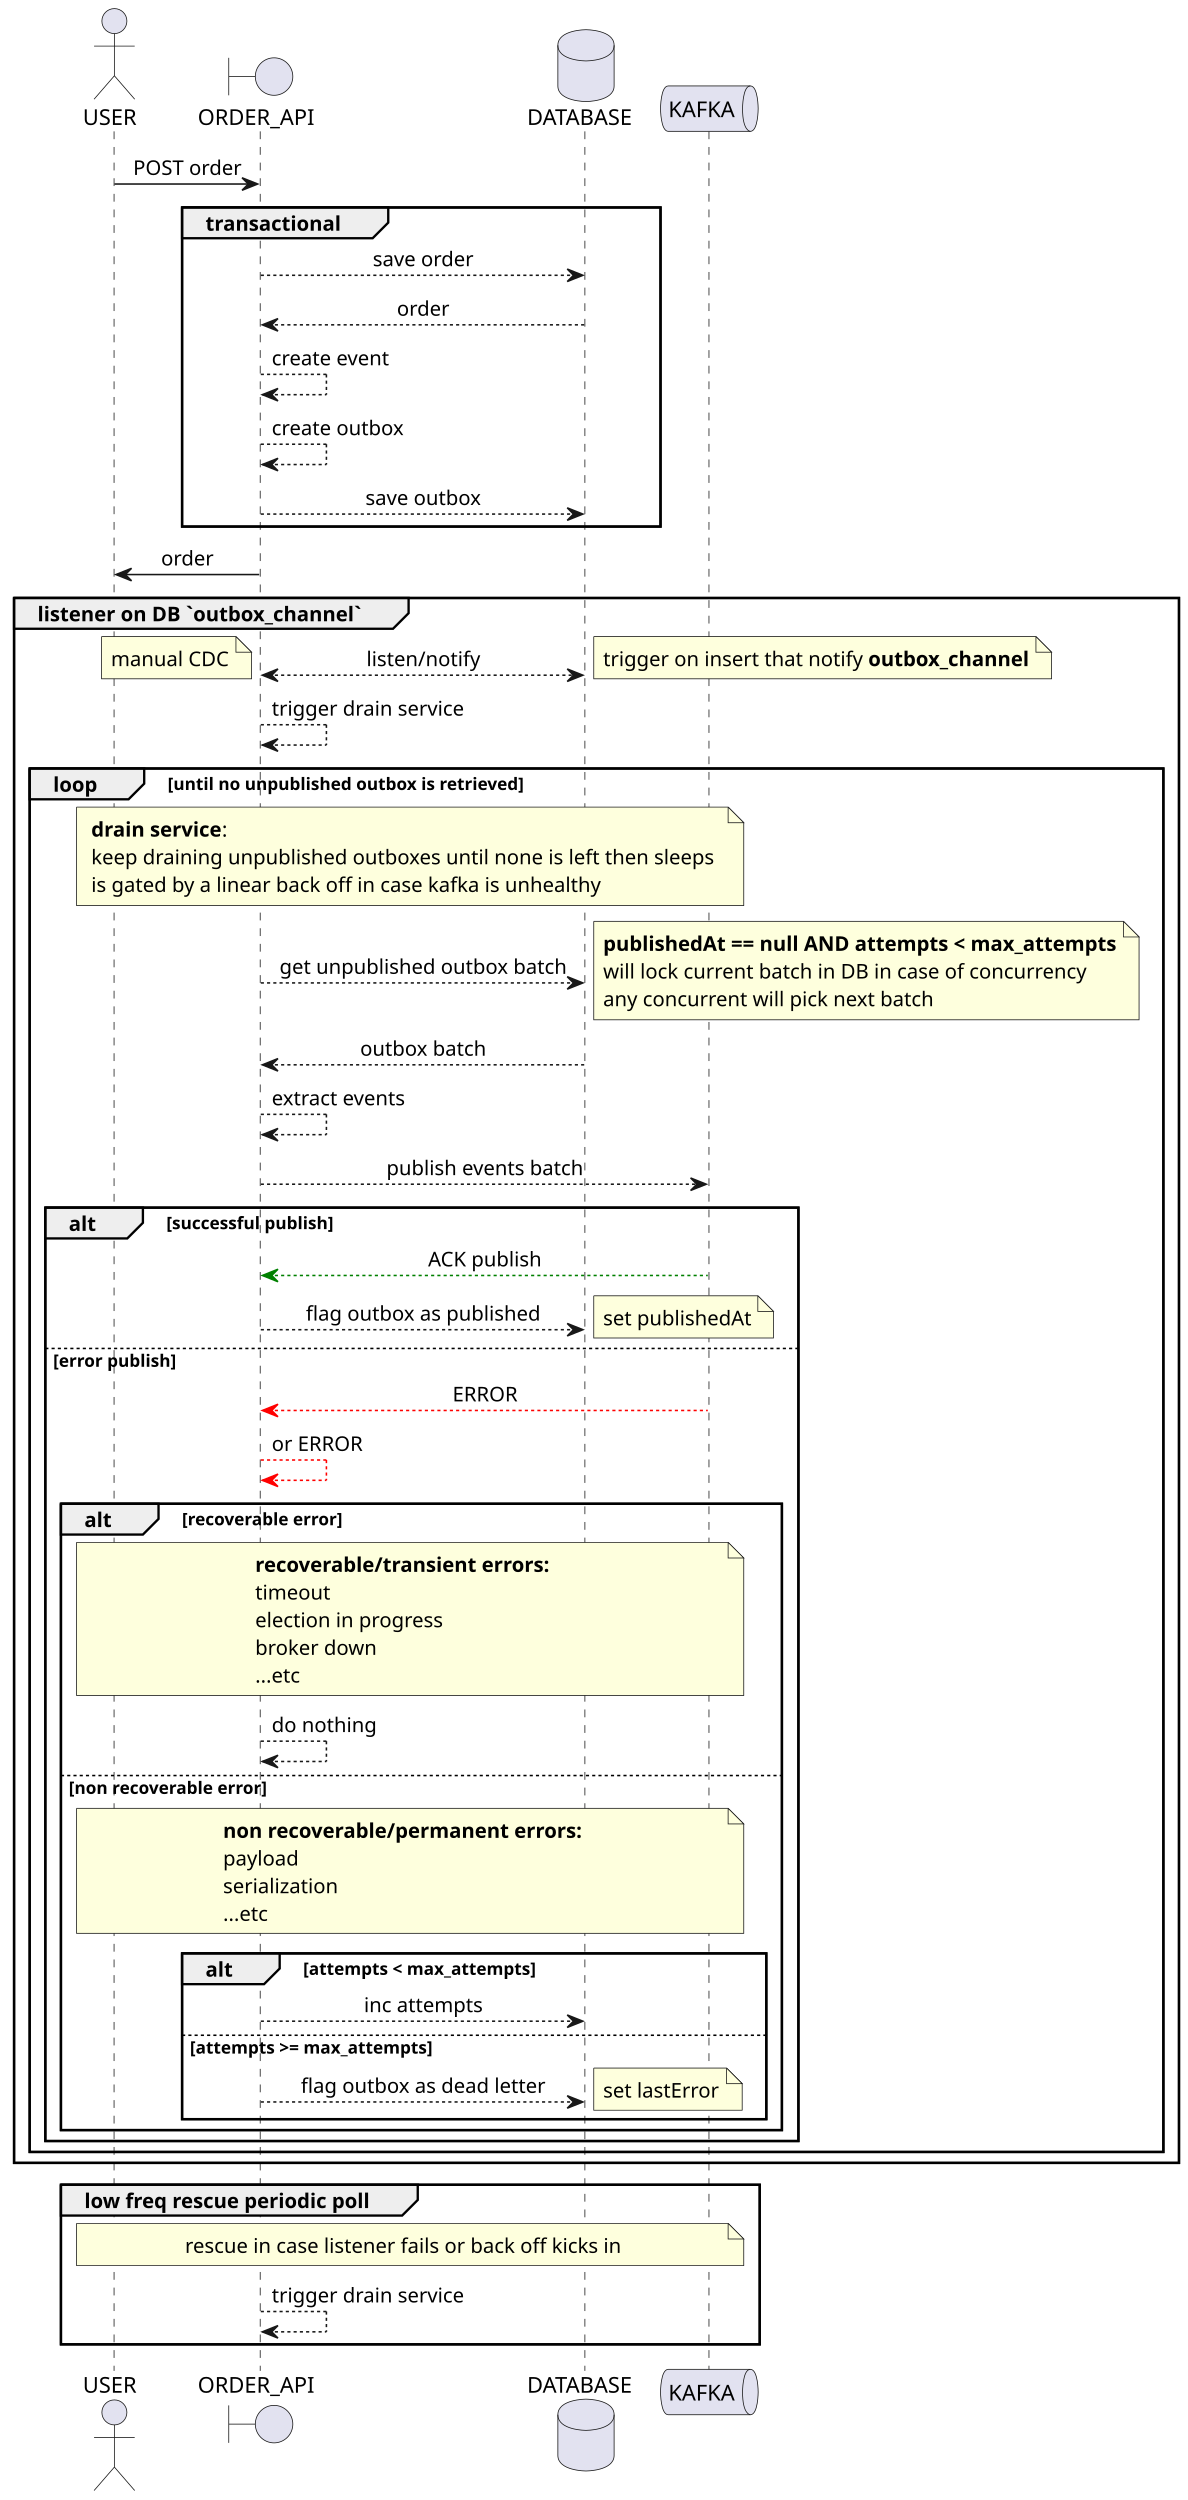
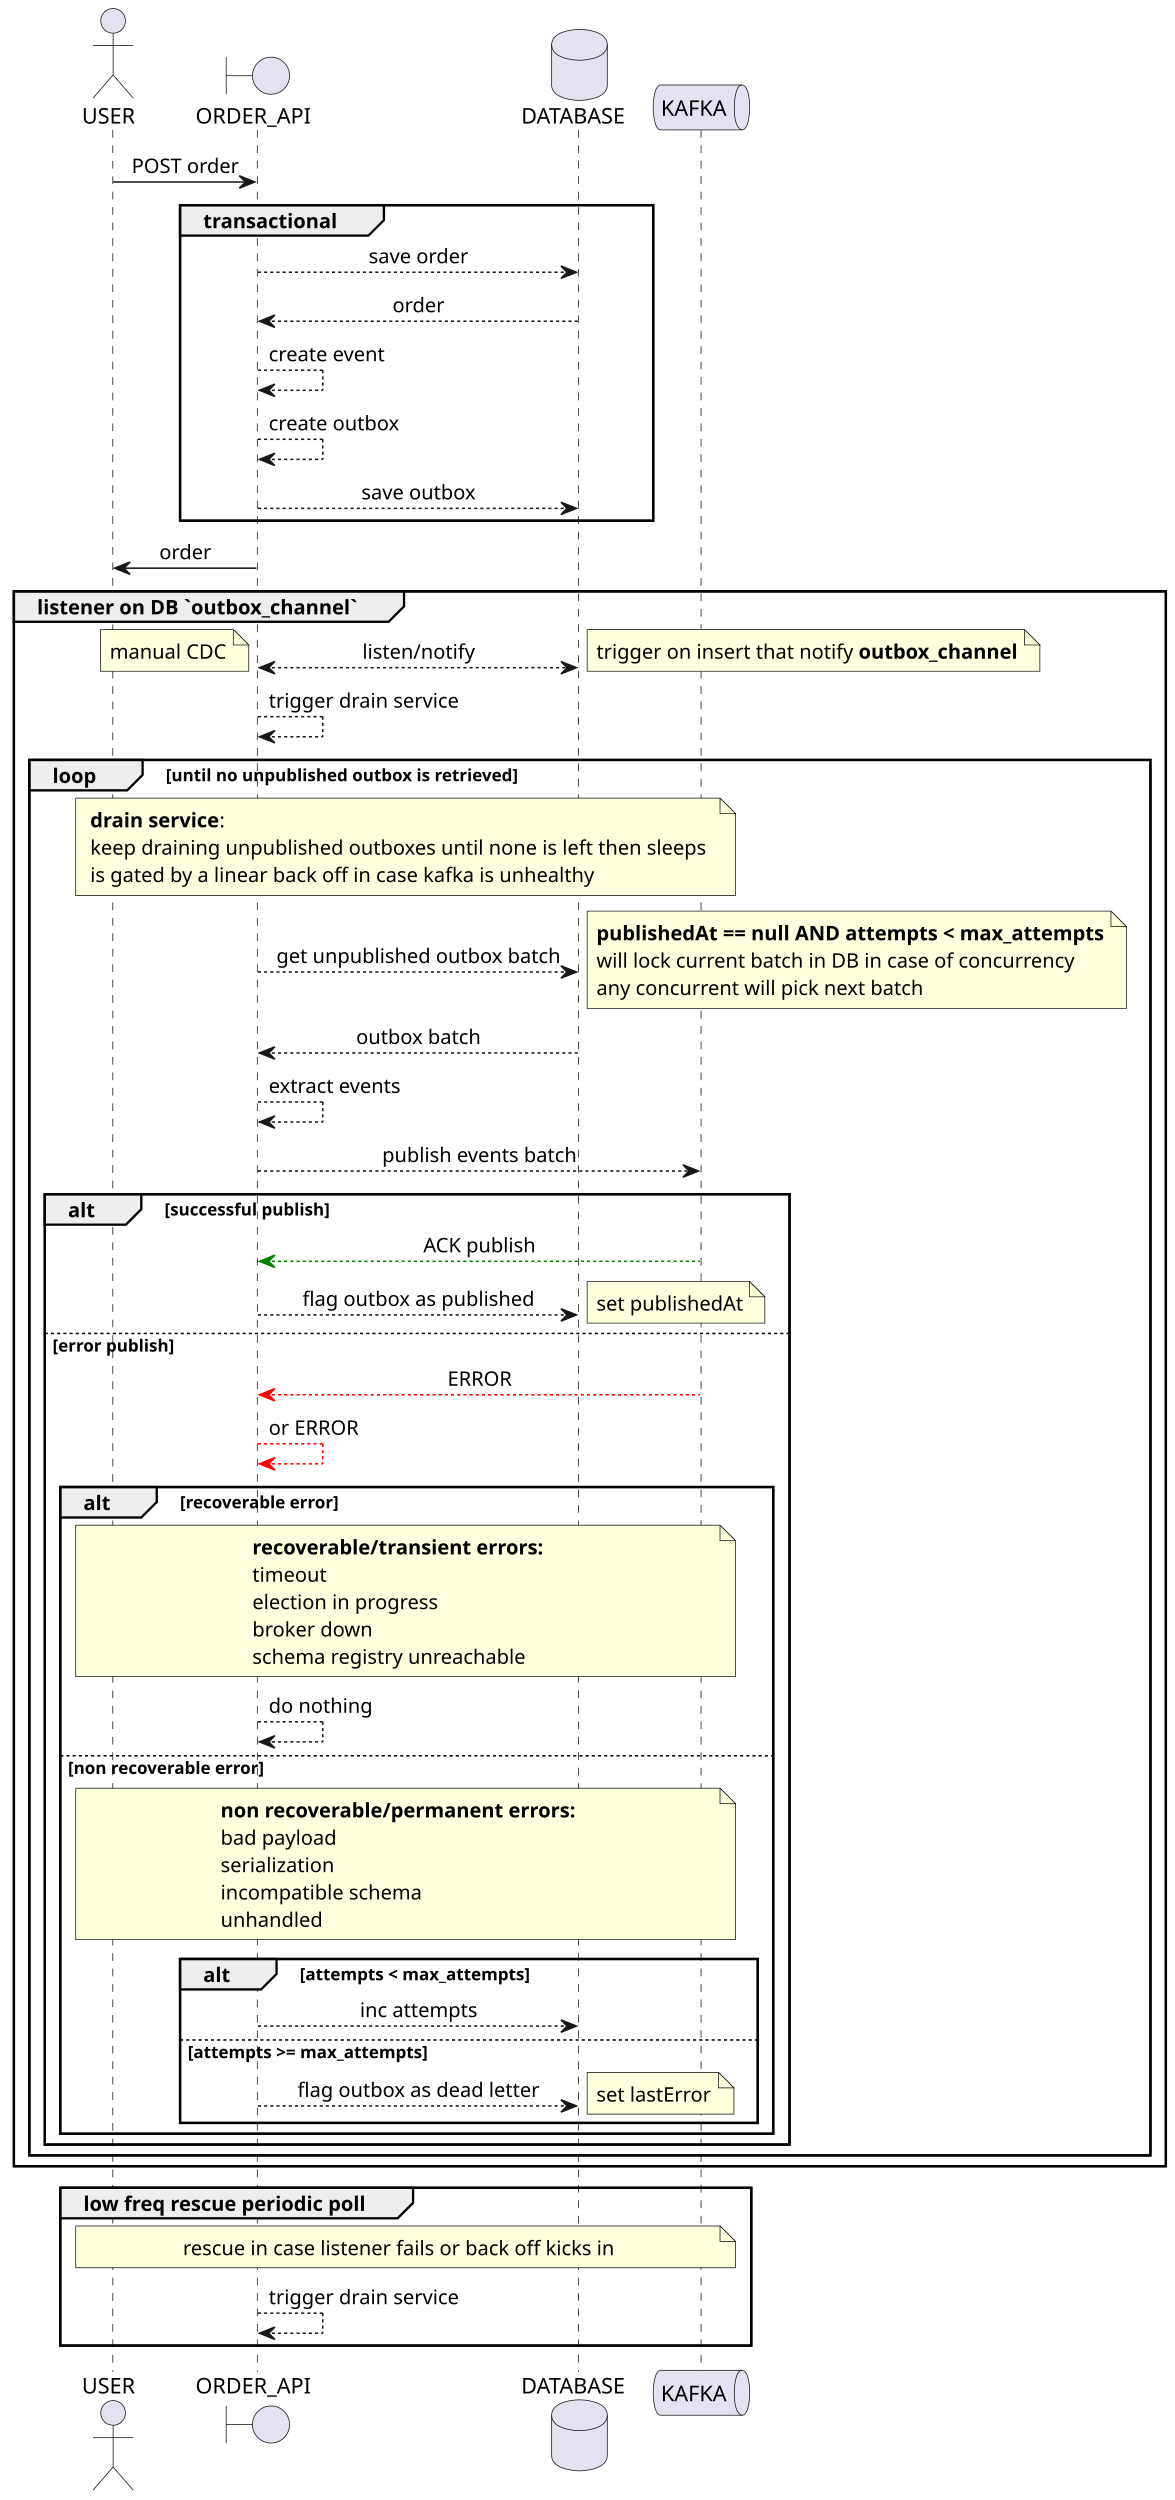
- <svg xmlns="http://www.w3.org/2000/svg" contentStyleType="text/css" data-diagram-type="SEQUENCE" height="1600px" preserveAspectRatio="none" style="width:760px;height:1600px;background:#FFFFFF;" version="1.1" viewBox="0 0 760 1600" width="760px" zoomAndPan="magnify">
+ <svg xmlns="http://www.w3.org/2000/svg" contentStyleType="text/css" data-diagram-type="SEQUENCE" height="1618px" preserveAspectRatio="none" style="width:760px;height:1618px;background:#FFFFFF;" version="1.1" viewBox="0 0 760 1618" width="760px" zoomAndPan="magnify">
  <defs />
  <g>
    <rect fill="none" height="204.236" style="stroke:#000000;stroke-width:1.5;" width="306.204" x="116.533" y="132.774" />
-     <rect fill="none" height="1001.538" style="stroke:#000000;stroke-width:1.5;" width="745.554" x="9" y="382.716" />
-     <rect fill="none" height="885.42" style="stroke:#000000;stroke-width:1.5;" width="725.554" x="19" y="491.834" />
-     <rect fill="none" height="597.36" style="stroke:#000000;stroke-width:1.5;" width="481.983" x="29" y="772.894" />
-     <rect fill="none" height="400.848" style="stroke:#000000;stroke-width:1.5;" width="461.43" x="39" y="962.406" />
-     <rect fill="none" height="106.1" style="stroke:#000000;stroke-width:1.5;" width="373.897" x="116.533" y="1250.154" />
-     <rect fill="none" height="102.118" style="stroke:#000000;stroke-width:1.5;" width="447.227" x="39" y="1398.254" />
+     <rect fill="none" height="1019.244" style="stroke:#000000;stroke-width:1.5;" width="745.554" x="9" y="382.716" />
+     <rect fill="none" height="903.126" style="stroke:#000000;stroke-width:1.5;" width="725.554" x="19" y="491.834" />
+     <rect fill="none" height="615.066" style="stroke:#000000;stroke-width:1.5;" width="481.983" x="29" y="772.894" />
+     <rect fill="none" height="418.554" style="stroke:#000000;stroke-width:1.5;" width="461.43" x="39" y="962.406" />
+     <rect fill="none" height="106.1" style="stroke:#000000;stroke-width:1.5;" width="373.897" x="116.533" y="1267.86" />
+     <rect fill="none" height="102.118" style="stroke:#000000;stroke-width:1.5;" width="447.227" x="39" y="1415.96" />
    <g class="participant-lifeline" data-entity-uid="part1" data-qualified-name="U" id="part1-lifeline">
      <g>
-         <rect fill="#000000" fill-opacity="0" height="1433.304" width="8" x="69.206" y="84.068" />
-         <line style="stroke:#181818;stroke-width:0.5;stroke-dasharray:5,5;" x1="73" x2="73" y1="84.068" y2="1517.372" />
+         <rect fill="#000000" fill-opacity="0" height="1451.01" width="8" x="69.206" y="84.068" />
+         <line style="stroke:#181818;stroke-width:0.5;stroke-dasharray:5,5;" x1="73" x2="73" y1="84.068" y2="1535.078" />
      </g>
    </g>
    <g class="participant-lifeline" data-entity-uid="part2" data-qualified-name="API" id="part2-lifeline">
      <g>
-         <rect fill="#000000" fill-opacity="0" height="1433.304" width="8" x="162.899" y="84.068" />
-         <line style="stroke:#181818;stroke-width:0.5;stroke-dasharray:5,5;" x1="166.533" x2="166.533" y1="84.068" y2="1517.372" />
+         <rect fill="#000000" fill-opacity="0" height="1451.01" width="8" x="162.899" y="84.068" />
+         <line style="stroke:#181818;stroke-width:0.5;stroke-dasharray:5,5;" x1="166.533" x2="166.533" y1="84.068" y2="1535.078" />
      </g>
    </g>
    <g class="participant-lifeline" data-entity-uid="part3" data-qualified-name="DB" id="part3-lifeline">
      <g>
-         <rect fill="#000000" fill-opacity="0" height="1433.304" width="8" x="371.031" y="84.068" />
-         <line style="stroke:#181818;stroke-width:0.5;stroke-dasharray:5,5;" x1="374.325" x2="374.325" y1="84.068" y2="1517.372" />
+         <rect fill="#000000" fill-opacity="0" height="1451.01" width="8" x="371.031" y="84.068" />
+         <line style="stroke:#181818;stroke-width:0.5;stroke-dasharray:5,5;" x1="374.325" x2="374.325" y1="84.068" y2="1535.078" />
      </g>
    </g>
    <g class="participant-lifeline" data-entity-uid="part4" data-qualified-name="K" id="part4-lifeline">
      <g>
-         <rect fill="#000000" fill-opacity="0" height="1433.304" width="8" x="449.982" y="84.068" />
-         <line style="stroke:#181818;stroke-width:0.5;stroke-dasharray:5,5;" x1="453.737" x2="453.737" y1="84.068" y2="1517.372" />
+         <rect fill="#000000" fill-opacity="0" height="1451.01" width="8" x="449.982" y="84.068" />
+         <line style="stroke:#181818;stroke-width:0.5;stroke-dasharray:5,5;" x1="453.737" x2="453.737" y1="84.068" y2="1535.078" />
      </g>
    </g>
    <g class="participant participant-head" data-entity-uid="part1" data-qualified-name="U" id="part1-head">
      <text fill="#000000" font-family="sans-serif" font-size="14" lengthAdjust="spacing" textLength="34.412" x="53" y="79.966">USER</text>
      <ellipse cx="73.206" cy="13.5" fill="#E2E2F0" rx="8" ry="8" style="stroke:#181818;stroke-width:0.5;" />
      <path d="M73.206,21.5 L73.206,48.5 M60.206,29.5 L86.206,29.5 M73.206,48.5 L60.206,63.5 M73.206,48.5 L86.206,63.5" fill="none" style="stroke:#181818;stroke-width:0.5;" />
    </g>
    <g class="participant participant-tail" data-entity-uid="part1" data-qualified-name="U" id="part1-tail">
-       <text fill="#000000" font-family="sans-serif" font-size="14" lengthAdjust="spacing" textLength="34.412" x="53" y="1531.338">USER</text>
-       <ellipse cx="73.206" cy="1543.94" fill="#E2E2F0" rx="8" ry="8" style="stroke:#181818;stroke-width:0.5;" />
-       <path d="M73.206,1551.94 L73.206,1578.94 M60.206,1559.94 L86.206,1559.94 M73.206,1578.94 L60.206,1593.94 M73.206,1578.94 L86.206,1593.94" fill="none" style="stroke:#181818;stroke-width:0.5;" />
+       <text fill="#000000" font-family="sans-serif" font-size="14" lengthAdjust="spacing" textLength="34.412" x="53" y="1549.044">USER</text>
+       <ellipse cx="73.206" cy="1561.646" fill="#E2E2F0" rx="8" ry="8" style="stroke:#181818;stroke-width:0.5;" />
+       <path d="M73.206,1569.646 L73.206,1596.646 M60.206,1577.646 L86.206,1577.646 M73.206,1596.646 L60.206,1611.646 M73.206,1596.646 L86.206,1611.646" fill="none" style="stroke:#181818;stroke-width:0.5;" />
    </g>
    <g class="participant participant-head" data-entity-uid="part2" data-qualified-name="API" id="part2-head">
      <text fill="#000000" font-family="sans-serif" font-size="14" lengthAdjust="spacing" textLength="74.732" x="126.533" y="79.966">ORDER_API</text>
      <path d="M146.399,37 L146.399,61 M146.399,49 L163.399,49" fill="none" style="stroke:#181818;stroke-width:0.5;" />
      <ellipse cx="175.399" cy="49" fill="#E2E2F0" rx="12" ry="12" style="stroke:#181818;stroke-width:0.5;" />
    </g>
    <g class="participant participant-tail" data-entity-uid="part2" data-qualified-name="API" id="part2-tail">
-       <text fill="#000000" font-family="sans-serif" font-size="14" lengthAdjust="spacing" textLength="74.732" x="126.533" y="1531.338">ORDER_API</text>
-       <path d="M146.399,1539.44 L146.399,1563.44 M146.399,1551.44 L163.399,1551.44" fill="none" style="stroke:#181818;stroke-width:0.5;" />
-       <ellipse cx="175.399" cy="1551.44" fill="#E2E2F0" rx="12" ry="12" style="stroke:#181818;stroke-width:0.5;" />
+       <text fill="#000000" font-family="sans-serif" font-size="14" lengthAdjust="spacing" textLength="74.732" x="126.533" y="1549.044">ORDER_API</text>
+       <path d="M146.399,1557.146 L146.399,1581.146 M146.399,1569.146 L163.399,1569.146" fill="none" style="stroke:#181818;stroke-width:0.5;" />
+       <ellipse cx="175.399" cy="1569.146" fill="#E2E2F0" rx="12" ry="12" style="stroke:#181818;stroke-width:0.5;" />
    </g>
    <g class="participant participant-head" data-entity-uid="part3" data-qualified-name="DB" id="part3-head">
      <text fill="#000000" font-family="sans-serif" font-size="14" lengthAdjust="spacing" textLength="69.412" x="337.325" y="79.966">DATABASE</text>
      <path d="M357.031,29 C357.031,19 375.031,19 375.031,19 C375.031,19 393.031,19 393.031,29 L393.031,55 C393.031,65 375.031,65 375.031,65 C375.031,65 357.031,65 357.031,55 L357.031,29" fill="#E2E2F0" style="stroke:#181818;stroke-width:0.5;" />
      <path d="M357.031,29 C357.031,39 375.031,39 375.031,39 C375.031,39 393.031,39 393.031,29" fill="none" style="stroke:#181818;stroke-width:0.5;" />
    </g>
    <g class="participant participant-tail" data-entity-uid="part3" data-qualified-name="DB" id="part3-tail">
-       <text fill="#000000" font-family="sans-serif" font-size="14" lengthAdjust="spacing" textLength="69.412" x="337.325" y="1531.338">DATABASE</text>
-       <path d="M357.031,1545.44 C357.031,1535.44 375.031,1535.44 375.031,1535.44 C375.031,1535.44 393.031,1535.44 393.031,1545.44 L393.031,1571.44 C393.031,1581.44 375.031,1581.44 375.031,1581.44 C375.031,1581.44 357.031,1581.44 357.031,1571.44 L357.031,1545.44" fill="#E2E2F0" style="stroke:#181818;stroke-width:0.5;" />
-       <path d="M357.031,1545.44 C357.031,1555.44 375.031,1555.44 375.031,1555.44 C375.031,1555.44 393.031,1555.44 393.031,1545.44" fill="none" style="stroke:#181818;stroke-width:0.5;" />
+       <text fill="#000000" font-family="sans-serif" font-size="14" lengthAdjust="spacing" textLength="69.412" x="337.325" y="1549.044">DATABASE</text>
+       <path d="M357.031,1563.146 C357.031,1553.146 375.031,1553.146 375.031,1553.146 C375.031,1553.146 393.031,1553.146 393.031,1563.146 L393.031,1589.146 C393.031,1599.146 375.031,1599.146 375.031,1599.146 C375.031,1599.146 357.031,1599.146 357.031,1589.146 L357.031,1563.146" fill="#E2E2F0" style="stroke:#181818;stroke-width:0.5;" />
+       <path d="M357.031,1563.146 C357.031,1573.146 375.031,1573.146 375.031,1573.146 C375.031,1573.146 393.031,1573.146 393.031,1563.146" fill="none" style="stroke:#181818;stroke-width:0.5;" />
    </g>
    <g class="participant participant-head" data-entity-uid="part4" data-qualified-name="K" id="part4-head">
      <path d="M427.737,55 L480.227,55 C485.227,55 485.227,69.534 485.227,69.534 C485.227,69.534 485.227,84.068 480.227,84.068 L427.737,84.068 C422.737,84.068 422.737,69.534 422.737,69.534 C422.737,69.534 422.737,55 427.737,55" fill="#E2E2F0" style="stroke:#181818;stroke-width:0.5;" />
      <path d="M480.227,55 C475.227,55 475.227,69.534 475.227,69.534 C475.227,84.068 480.227,84.068 480.227,84.068" fill="none" style="stroke:#181818;stroke-width:0.5;" />
      <text fill="#000000" font-family="sans-serif" font-size="14" lengthAdjust="spacing" textLength="42.49" x="427.737" y="74.966">KAFKA</text>
    </g>
    <g class="participant participant-tail" data-entity-uid="part4" data-qualified-name="K" id="part4-tail">
-       <path d="M427.737,1516.372 L480.227,1516.372 C485.227,1516.372 485.227,1530.906 485.227,1530.906 C485.227,1530.906 485.227,1545.44 480.227,1545.44 L427.737,1545.44 C422.737,1545.44 422.737,1530.906 422.737,1530.906 C422.737,1530.906 422.737,1516.372 427.737,1516.372" fill="#E2E2F0" style="stroke:#181818;stroke-width:0.5;" />
-       <path d="M480.227,1516.372 C475.227,1516.372 475.227,1530.906 475.227,1530.906 C475.227,1545.44 480.227,1545.44 480.227,1545.44" fill="none" style="stroke:#181818;stroke-width:0.5;" />
-       <text fill="#000000" font-family="sans-serif" font-size="14" lengthAdjust="spacing" textLength="42.49" x="427.737" y="1536.338">KAFKA</text>
+       <path d="M427.737,1534.078 L480.227,1534.078 C485.227,1534.078 485.227,1548.612 485.227,1548.612 C485.227,1548.612 485.227,1563.146 480.227,1563.146 L427.737,1563.146 C422.737,1563.146 422.737,1548.612 422.737,1548.612 C422.737,1548.612 422.737,1534.078 427.737,1534.078" fill="#E2E2F0" style="stroke:#181818;stroke-width:0.5;" />
+       <path d="M480.227,1534.078 C475.227,1534.078 475.227,1548.612 475.227,1548.612 C475.227,1563.146 480.227,1563.146 480.227,1563.146" fill="none" style="stroke:#181818;stroke-width:0.5;" />
+       <text fill="#000000" font-family="sans-serif" font-size="14" lengthAdjust="spacing" textLength="42.49" x="427.737" y="1554.044">KAFKA</text>
    </g>
    <g class="message" data-entity-1="part1" data-entity-2="part2" id="msg1">
      <polygon fill="#181818" points="154.899,113.774,164.899,117.774,154.899,121.774,158.899,117.774" style="stroke:#181818;stroke-width:1;" />
      <line style="stroke:#181818;stroke-width:1;" x1="73.206" x2="160.899" y1="117.774" y2="117.774" />
      <text fill="#000000" font-family="sans-serif" font-size="13" lengthAdjust="spacing" textLength="69.693" x="85.206" y="111.965">POST order</text>
    </g>
    <path d="M116.533,132.774 L248.477,132.774 L248.477,142.48 L238.477,152.48 L116.533,152.48 L116.533,132.774" fill="#EEEEEE" style="stroke:#000000;stroke-width:1.5;" />
    <rect fill="none" height="204.236" style="stroke:#000000;stroke-width:1.5;" width="306.204" x="116.533" y="132.774" />
    <text fill="#000000" font-family="sans-serif" font-size="13" font-weight="bold" lengthAdjust="spacing" textLength="86.944" x="131.533" y="147.671">transactional</text>
    <g class="message" data-entity-1="part2" data-entity-2="part3" id="msg2">
      <polygon fill="#181818" points="363.031,172.186,373.031,176.186,363.031,180.186,367.031,176.186" style="stroke:#181818;stroke-width:1;" />
      <line style="stroke:#181818;stroke-width:1;stroke-dasharray:2,2;" x1="166.899" x2="369.031" y1="176.186" y2="176.186" />
      <text fill="#000000" font-family="sans-serif" font-size="13" lengthAdjust="spacing" textLength="64.766" x="238.582" y="170.377">save order</text>
    </g>
    <g class="message" data-entity-1="part3" data-entity-2="part2" id="msg3">
      <polygon fill="#181818" points="177.899,203.892,167.899,207.892,177.899,211.892,173.899,207.892" style="stroke:#181818;stroke-width:1;" />
      <line style="stroke:#181818;stroke-width:1;stroke-dasharray:2,2;" x1="171.899" x2="374.031" y1="207.892" y2="207.892" />
      <text fill="#000000" font-family="sans-serif" font-size="13" lengthAdjust="spacing" textLength="33.93" x="254" y="202.083">order</text>
    </g>
    <g class="message" data-entity-1="part2" data-entity-2="part2" id="msg4">
      <line style="stroke:#181818;stroke-width:1;stroke-dasharray:2,2;" x1="166.899" x2="208.899" y1="239.598" y2="239.598" />
      <line style="stroke:#181818;stroke-width:1;stroke-dasharray:2,2;" x1="208.899" x2="208.899" y1="239.598" y2="252.598" />
      <line style="stroke:#181818;stroke-width:1;stroke-dasharray:2,2;" x1="167.899" x2="208.899" y1="252.598" y2="252.598" />
      <polygon fill="#181818" points="177.899,248.598,167.899,252.598,177.899,256.598,173.899,252.598" style="stroke:#181818;stroke-width:1;" />
      <text fill="#000000" font-family="sans-serif" font-size="13" lengthAdjust="spacing" textLength="75.634" x="173.899" y="233.789">create event</text>
    </g>
    <g class="message" data-entity-1="part2" data-entity-2="part2" id="msg5">
      <line style="stroke:#181818;stroke-width:1;stroke-dasharray:2,2;" x1="166.899" x2="208.899" y1="284.304" y2="284.304" />
      <line style="stroke:#181818;stroke-width:1;stroke-dasharray:2,2;" x1="208.899" x2="208.899" y1="284.304" y2="297.304" />
      <line style="stroke:#181818;stroke-width:1;stroke-dasharray:2,2;" x1="167.899" x2="208.899" y1="297.304" y2="297.304" />
      <polygon fill="#181818" points="177.899,293.304,167.899,297.304,177.899,301.304,173.899,297.304" style="stroke:#181818;stroke-width:1;" />
      <text fill="#000000" font-family="sans-serif" font-size="13" lengthAdjust="spacing" textLength="84.968" x="173.899" y="278.495">create outbox</text>
    </g>
    <g class="message" data-entity-1="part2" data-entity-2="part3" id="msg6">
      <polygon fill="#181818" points="363.031,325.01,373.031,329.01,363.031,333.01,367.031,329.01" style="stroke:#181818;stroke-width:1;" />
      <line style="stroke:#181818;stroke-width:1;stroke-dasharray:2,2;" x1="166.899" x2="369.031" y1="329.01" y2="329.01" />
      <text fill="#000000" font-family="sans-serif" font-size="13" lengthAdjust="spacing" textLength="74.165" x="233.883" y="323.201">save outbox</text>
    </g>
    <g class="message" data-entity-1="part2" data-entity-2="part1" id="msg7">
      <polygon fill="#181818" points="84.206,363.716,74.206,367.716,84.206,371.716,80.206,367.716" style="stroke:#181818;stroke-width:1;" />
      <line style="stroke:#181818;stroke-width:1;" x1="78.206" x2="165.899" y1="367.716" y2="367.716" />
      <text fill="#000000" font-family="sans-serif" font-size="13" lengthAdjust="spacing" textLength="33.93" x="103.088" y="361.907">order</text>
    </g>
    <path d="M9,382.716 L261.506,382.716 L261.506,392.422 L251.506,402.422 L9,402.422 L9,382.716" fill="#EEEEEE" style="stroke:#000000;stroke-width:1.5;" />
-     <rect fill="none" height="1001.538" style="stroke:#000000;stroke-width:1.5;" width="745.554" x="9" y="382.716" />
+     <rect fill="none" height="1019.244" style="stroke:#000000;stroke-width:1.5;" width="745.554" x="9" y="382.716" />
    <text fill="#000000" font-family="sans-serif" font-size="13" font-weight="bold" lengthAdjust="spacing" textLength="207.506" x="24" y="397.613">listener on DB `outbox_channel`</text>
    <g class="message" data-entity-1="part2" data-entity-2="part3" id="msg8">
      <polygon fill="#181818" points="177.899,428.128,167.899,432.128,177.899,436.128,173.899,432.128" style="stroke:#181818;stroke-width:1;" />
      <polygon fill="#181818" points="363.031,428.128,373.031,432.128,363.031,436.128,367.031,432.128" style="stroke:#181818;stroke-width:1;" />
      <line style="stroke:#181818;stroke-width:1;stroke-dasharray:2,2;" x1="171.899" x2="369.031" y1="432.128" y2="432.128" />
      <text fill="#000000" font-family="sans-serif" font-size="13" lengthAdjust="spacing" textLength="72.878" x="234.526" y="426.319">listen/notify</text>
    </g>
    <path d="M65,407.422 L65,434.422 L161,434.422 L161,417.422 L151,407.422 L65,407.422" fill="#FEFFDD" style="stroke:#181818;stroke-width:0.5;" />
    <path d="M151,407.422 L151,417.422 L161,417.422 L151,407.422" fill="#FEFFDD" style="stroke:#181818;stroke-width:0.5;" />
    <text fill="#000000" font-family="sans-serif" font-size="13" lengthAdjust="spacing" textLength="75.465" x="71" y="426.319">manual CDC</text>
    <path d="M380,407.422 L380,434.422 L673,434.422 L673,417.422 L663,407.422 L380,407.422" fill="#FEFFDD" style="stroke:#181818;stroke-width:0.5;" />
    <path d="M663,407.422 L663,417.422 L673,417.422 L663,407.422" fill="#FEFFDD" style="stroke:#181818;stroke-width:0.5;" />
    <text fill="#000000" font-family="sans-serif" font-size="13" lengthAdjust="spacing" textLength="166.296" x="386" y="426.319">trigger on insert that notify</text>
    <text fill="#000000" font-family="sans-serif" font-size="13" font-weight="bold" lengthAdjust="spacing" textLength="103.168" x="555.676" y="426.319">outbox_channel</text>
    <g class="message" data-entity-1="part2" data-entity-2="part2" id="msg10">
      <line style="stroke:#181818;stroke-width:1;stroke-dasharray:2,2;" x1="166.899" x2="208.899" y1="463.834" y2="463.834" />
      <line style="stroke:#181818;stroke-width:1;stroke-dasharray:2,2;" x1="208.899" x2="208.899" y1="463.834" y2="476.834" />
      <line style="stroke:#181818;stroke-width:1;stroke-dasharray:2,2;" x1="167.899" x2="208.899" y1="476.834" y2="476.834" />
      <polygon fill="#181818" points="177.899,472.834,167.899,476.834,177.899,480.834,173.899,476.834" style="stroke:#181818;stroke-width:1;" />
      <text fill="#000000" font-family="sans-serif" font-size="13" lengthAdjust="spacing" textLength="123.37" x="173.899" y="458.025">trigger drain service</text>
    </g>
    <path d="M19,491.834 L92.288,491.834 L92.288,501.54 L82.288,511.54 L19,511.54 L19,491.834" fill="#EEEEEE" style="stroke:#000000;stroke-width:1.5;" />
-     <rect fill="none" height="885.42" style="stroke:#000000;stroke-width:1.5;" width="725.554" x="19" y="491.834" />
+     <rect fill="none" height="903.126" style="stroke:#000000;stroke-width:1.5;" width="725.554" x="19" y="491.834" />
    <text fill="#000000" font-family="sans-serif" font-size="13" font-weight="bold" lengthAdjust="spacing" textLength="28.288" x="34" y="506.731">loop</text>
    <text fill="#000000" font-family="sans-serif" font-size="11" font-weight="bold" lengthAdjust="spacing" textLength="228.633" x="107.288" y="505.593">[until no unpublished outbox is retrieved]</text>
    <path d="M49,516.54 L49,579.54 L476,579.54 L476,526.54 L466,516.54 L49,516.54" fill="#FEFFDD" style="stroke:#181818;stroke-width:0.5;" />
    <path d="M466,516.54 L466,526.54 L476,526.54 L466,516.54" fill="#FEFFDD" style="stroke:#181818;stroke-width:0.5;" />
    <text fill="#000000" font-family="sans-serif" font-size="13" font-weight="bold" lengthAdjust="spacing" textLength="83.642" x="58.388" y="535.437">drain service</text>
    <text fill="#000000" font-family="sans-serif" font-size="13" lengthAdjust="spacing" textLength="3.484" x="142.03" y="535.437">:</text>
    <text fill="#000000" font-family="sans-serif" font-size="13" lengthAdjust="spacing" textLength="399.451" x="58.388" y="553.143">keep draining unpublished outboxes until none is left then sleeps</text>
    <text fill="#000000" font-family="sans-serif" font-size="13" lengthAdjust="spacing" textLength="326.443" x="58.388" y="570.849">is gated by a linear back off in case kafka is unhealthy</text>
    <g class="message" data-entity-1="part2" data-entity-2="part3" id="msg11">
      <polygon fill="#181818" points="363.031,625.07,373.031,629.07,363.031,633.07,367.031,629.07" style="stroke:#181818;stroke-width:1;" />
      <line style="stroke:#181818;stroke-width:1;stroke-dasharray:2,2;" x1="166.899" x2="369.031" y1="629.07" y2="629.07" />
      <text fill="#000000" font-family="sans-serif" font-size="13" lengthAdjust="spacing" textLength="184.132" x="178.899" y="623.261">get unpublished outbox batch</text>
    </g>
    <path d="M380,589.658 L380,652.658 L729,652.658 L729,599.658 L719,589.658 L380,589.658" fill="#FEFFDD" style="stroke:#181818;stroke-width:0.5;" />
    <path d="M719,589.658 L719,599.658 L729,599.658 L719,589.658" fill="#FEFFDD" style="stroke:#181818;stroke-width:0.5;" />
    <text fill="#000000" font-family="sans-serif" font-size="13" font-weight="bold" lengthAdjust="spacing" textLength="328.523" x="386" y="608.555">publishedAt == null AND attempts &lt; max_attempts</text>
    <text fill="#000000" font-family="sans-serif" font-size="13" lengthAdjust="spacing" textLength="309.959" x="386" y="626.261">will lock current batch in DB in case of concurrency</text>
    <text fill="#000000" font-family="sans-serif" font-size="13" lengthAdjust="spacing" textLength="212.069" x="386" y="643.967">any concurrent will pick next batch</text>
    <g class="message" data-entity-1="part3" data-entity-2="part2" id="msg13">
      <polygon fill="#181818" points="177.899,677.482,167.899,681.482,177.899,685.482,173.899,681.482" style="stroke:#181818;stroke-width:1;" />
      <line style="stroke:#181818;stroke-width:1;stroke-dasharray:2,2;" x1="171.899" x2="374.031" y1="681.482" y2="681.482" />
      <text fill="#000000" font-family="sans-serif" font-size="13" lengthAdjust="spacing" textLength="80.964" x="230.483" y="675.673">outbox batch</text>
    </g>
    <g class="message" data-entity-1="part2" data-entity-2="part2" id="msg14">
      <line style="stroke:#181818;stroke-width:1;stroke-dasharray:2,2;" x1="166.899" x2="208.899" y1="713.188" y2="713.188" />
      <line style="stroke:#181818;stroke-width:1;stroke-dasharray:2,2;" x1="208.899" x2="208.899" y1="713.188" y2="726.188" />
      <line style="stroke:#181818;stroke-width:1;stroke-dasharray:2,2;" x1="167.899" x2="208.899" y1="726.188" y2="726.188" />
      <polygon fill="#181818" points="177.899,722.188,167.899,726.188,177.899,730.188,173.899,726.188" style="stroke:#181818;stroke-width:1;" />
      <text fill="#000000" font-family="sans-serif" font-size="13" lengthAdjust="spacing" textLength="86.099" x="173.899" y="707.379">extract events</text>
    </g>
    <g class="message" data-entity-1="part2" data-entity-2="part4" id="msg15">
      <polygon fill="#181818" points="441.982,753.894,451.982,757.894,441.982,761.894,445.982,757.894" style="stroke:#181818;stroke-width:1;" />
      <line style="stroke:#181818;stroke-width:1;stroke-dasharray:2,2;" x1="166.899" x2="447.982" y1="757.894" y2="757.894" />
      <text fill="#000000" font-family="sans-serif" font-size="13" lengthAdjust="spacing" textLength="126.23" x="247.325" y="752.085">publish events batch</text>
    </g>
    <path d="M29,772.894 L91.459,772.894 L91.459,782.6 L81.459,792.6 L29,792.6 L29,772.894" fill="#EEEEEE" style="stroke:#000000;stroke-width:1.5;" />
-     <rect fill="none" height="597.36" style="stroke:#000000;stroke-width:1.5;" width="481.983" x="29" y="772.894" />
+     <rect fill="none" height="615.066" style="stroke:#000000;stroke-width:1.5;" width="481.983" x="29" y="772.894" />
    <text fill="#000000" font-family="sans-serif" font-size="13" font-weight="bold" lengthAdjust="spacing" textLength="17.459" x="44" y="787.791">alt</text>
    <text fill="#000000" font-family="sans-serif" font-size="11" font-weight="bold" lengthAdjust="spacing" textLength="106.974" x="106.459" y="786.653">[successful publish]</text>
    <g class="message" data-entity-1="part4" data-entity-2="part2" id="msg16">
      <polygon fill="#008000" points="177.899,812.306,167.899,816.306,177.899,820.306,173.899,816.306" style="stroke:#008000;stroke-width:1;" />
      <line style="stroke:#008000;stroke-width:1;stroke-dasharray:2,2;" x1="171.899" x2="452.982" y1="816.306" y2="816.306" />
      <text fill="#000000" font-family="sans-serif" font-size="13" lengthAdjust="spacing" textLength="72.943" x="273.969" y="810.497">ACK publish</text>
    </g>
    <g class="message" data-entity-1="part2" data-entity-2="part3" id="msg17">
      <polygon fill="#181818" points="363.031,847.012,373.031,851.012,363.031,855.012,367.031,851.012" style="stroke:#181818;stroke-width:1;" />
      <line style="stroke:#181818;stroke-width:1;stroke-dasharray:2,2;" x1="166.899" x2="369.031" y1="851.012" y2="851.012" />
      <text fill="#000000" font-family="sans-serif" font-size="13" lengthAdjust="spacing" textLength="150.423" x="195.754" y="845.203">flag outbox as published</text>
    </g>
    <path d="M380,829.306 L380,856.306 L495,856.306 L495,839.306 L485,829.306 L380,829.306" fill="#FEFFDD" style="stroke:#181818;stroke-width:0.5;" />
    <path d="M485,829.306 L485,839.306 L495,839.306 L485,829.306" fill="#FEFFDD" style="stroke:#181818;stroke-width:0.5;" />
    <text fill="#000000" font-family="sans-serif" font-size="13" lengthAdjust="spacing" textLength="94.952" x="386" y="848.203">set publishedAt</text>
    <line style="stroke:#000000;stroke-width:1;stroke-dasharray:2,2;" x1="29" x2="510.983" y1="863.012" y2="863.012" />
    <text fill="#000000" font-family="sans-serif" font-size="11" font-weight="bold" lengthAdjust="spacing" textLength="78.99" x="34" y="874.771">[error publish]</text>
    <g class="message" data-entity-1="part4" data-entity-2="part2" id="msg19">
      <polygon fill="#FF0000" points="177.899,898.7,167.899,902.7,177.899,906.7,173.899,902.7" style="stroke:#FF0000;stroke-width:1;" />
      <line style="stroke:#FF0000;stroke-width:1;stroke-dasharray:2,2;" x1="171.899" x2="452.982" y1="902.7" y2="902.7" />
      <text fill="#000000" font-family="sans-serif" font-size="13" lengthAdjust="spacing" textLength="41.639" x="289.621" y="896.891">ERROR</text>
    </g>
    <g class="message" data-entity-1="part2" data-entity-2="part2" id="msg20">
      <line style="stroke:#FF0000;stroke-width:1;stroke-dasharray:2,2;" x1="166.899" x2="208.899" y1="934.406" y2="934.406" />
      <line style="stroke:#FF0000;stroke-width:1;stroke-dasharray:2,2;" x1="208.899" x2="208.899" y1="934.406" y2="947.406" />
      <line style="stroke:#FF0000;stroke-width:1;stroke-dasharray:2,2;" x1="167.899" x2="208.899" y1="947.406" y2="947.406" />
      <polygon fill="#FF0000" points="177.899,943.406,167.899,947.406,177.899,951.406,173.899,947.406" style="stroke:#FF0000;stroke-width:1;" />
      <text fill="#000000" font-family="sans-serif" font-size="13" lengthAdjust="spacing" textLength="58.253" x="173.899" y="928.597">or ERROR</text>
    </g>
    <path d="M39,962.406 L101.459,962.406 L101.459,972.112 L91.459,982.112 L39,982.112 L39,962.406" fill="#EEEEEE" style="stroke:#000000;stroke-width:1.5;" />
-     <rect fill="none" height="400.848" style="stroke:#000000;stroke-width:1.5;" width="461.43" x="39" y="962.406" />
+     <rect fill="none" height="418.554" style="stroke:#000000;stroke-width:1.5;" width="461.43" x="39" y="962.406" />
    <text fill="#000000" font-family="sans-serif" font-size="13" font-weight="bold" lengthAdjust="spacing" textLength="17.459" x="54" y="977.303">alt</text>
    <text fill="#000000" font-family="sans-serif" font-size="11" font-weight="bold" lengthAdjust="spacing" textLength="103.608" x="116.459" y="976.165">[recoverable error]</text>
    <path d="M49,987.112 L49,1085.112 L476,1085.112 L476,997.112 L466,987.112 L49,987.112" fill="#FEFFDD" style="stroke:#181818;stroke-width:0.5;" />
    <path d="M466,987.112 L466,997.112 L476,997.112 L466,987.112" fill="#FEFFDD" style="stroke:#181818;stroke-width:0.5;" />
    <text fill="#000000" font-family="sans-serif" font-size="13" font-weight="bold" lengthAdjust="spacing" textLength="189.605" x="163.311" y="1006.009">recoverable/transient errors:</text>
    <text fill="#000000" font-family="sans-serif" font-size="13" lengthAdjust="spacing" textLength="48.126" x="163.311" y="1023.715">timeout</text>
    <text fill="#000000" font-family="sans-serif" font-size="13" lengthAdjust="spacing" textLength="120.731" x="163.311" y="1041.421">election in progress</text>
    <text fill="#000000" font-family="sans-serif" font-size="13" lengthAdjust="spacing" textLength="78.364" x="163.311" y="1059.127">broker down</text>
-     <text fill="#000000" font-family="sans-serif" font-size="13" lengthAdjust="spacing" textLength="28.717" x="163.311" y="1076.833">...etc</text>
+     <text fill="#000000" font-family="sans-serif" font-size="13" lengthAdjust="spacing" textLength="177.32" x="163.311" y="1076.833">schema registry unreachable</text>
    <g class="message" data-entity-1="part2" data-entity-2="part2" id="msg21">
      <line style="stroke:#181818;stroke-width:1;stroke-dasharray:2,2;" x1="166.899" x2="208.899" y1="1114.348" y2="1114.348" />
      <line style="stroke:#181818;stroke-width:1;stroke-dasharray:2,2;" x1="208.899" x2="208.899" y1="1114.348" y2="1127.348" />
      <line style="stroke:#181818;stroke-width:1;stroke-dasharray:2,2;" x1="167.899" x2="208.899" y1="1127.348" y2="1127.348" />
      <polygon fill="#181818" points="177.899,1123.348,167.899,1127.348,177.899,1131.348,173.899,1127.348" style="stroke:#181818;stroke-width:1;" />
      <text fill="#000000" font-family="sans-serif" font-size="13" lengthAdjust="spacing" textLength="67.249" x="173.899" y="1108.539">do nothing</text>
    </g>
    <line style="stroke:#000000;stroke-width:1;stroke-dasharray:2,2;" x1="39" x2="500.43" y1="1136.348" y2="1136.348" />
    <text fill="#000000" font-family="sans-serif" font-size="11" font-weight="bold" lengthAdjust="spacing" textLength="127.731" x="44" y="1148.107">[non recoverable error]</text>
-     <path d="M49,1157.33 L49,1237.33 L476,1237.33 L476,1167.33 L466,1157.33 L49,1157.33" fill="#FEFFDD" style="stroke:#181818;stroke-width:0.5;" />
+     <path d="M49,1157.33 L49,1255.33 L476,1255.33 L476,1167.33 L466,1157.33 L49,1157.33" fill="#FEFFDD" style="stroke:#181818;stroke-width:0.5;" />
    <path d="M466,1157.33 L466,1167.33 L476,1167.33 L466,1157.33" fill="#FEFFDD" style="stroke:#181818;stroke-width:0.5;" />
    <text fill="#000000" font-family="sans-serif" font-size="13" font-weight="bold" lengthAdjust="spacing" textLength="230.724" x="142.751" y="1176.227">non recoverable/permanent errors:</text>
-     <text fill="#000000" font-family="sans-serif" font-size="13" lengthAdjust="spacing" textLength="48.425" x="142.751" y="1193.933">payload</text>
+     <text fill="#000000" font-family="sans-serif" font-size="13" lengthAdjust="spacing" textLength="75.088" x="142.751" y="1193.933">bad payload</text>
    <text fill="#000000" font-family="sans-serif" font-size="13" lengthAdjust="spacing" textLength="73.632" x="142.751" y="1211.639">serialization</text>
-     <text fill="#000000" font-family="sans-serif" font-size="13" lengthAdjust="spacing" textLength="28.717" x="142.751" y="1229.345">...etc</text>
-     <path d="M116.533,1250.154 L178.992,1250.154 L178.992,1259.86 L168.992,1269.86 L116.533,1269.86 L116.533,1250.154" fill="#EEEEEE" style="stroke:#000000;stroke-width:1.5;" />
-     <rect fill="none" height="106.1" style="stroke:#000000;stroke-width:1.5;" width="373.897" x="116.533" y="1250.154" />
-     <text fill="#000000" font-family="sans-serif" font-size="13" font-weight="bold" lengthAdjust="spacing" textLength="17.459" x="131.533" y="1265.051">alt</text>
-     <text fill="#000000" font-family="sans-serif" font-size="11" font-weight="bold" lengthAdjust="spacing" textLength="149.016" x="193.992" y="1263.913">[attempts &lt; max_attempts]</text>
+     <text fill="#000000" font-family="sans-serif" font-size="13" lengthAdjust="spacing" textLength="130.325" x="142.751" y="1229.345">incompatible schema</text>
+     <text fill="#000000" font-family="sans-serif" font-size="13" lengthAdjust="spacing" textLength="66.105" x="142.751" y="1247.051">unhandled</text>
+     <path d="M116.533,1267.86 L178.992,1267.86 L178.992,1277.566 L168.992,1287.566 L116.533,1287.566 L116.533,1267.86" fill="#EEEEEE" style="stroke:#000000;stroke-width:1.5;" />
+     <rect fill="none" height="106.1" style="stroke:#000000;stroke-width:1.5;" width="373.897" x="116.533" y="1267.86" />
+     <text fill="#000000" font-family="sans-serif" font-size="13" font-weight="bold" lengthAdjust="spacing" textLength="17.459" x="131.533" y="1282.757">alt</text>
+     <text fill="#000000" font-family="sans-serif" font-size="11" font-weight="bold" lengthAdjust="spacing" textLength="149.016" x="193.992" y="1281.619">[attempts &lt; max_attempts]</text>
    <g class="message" data-entity-1="part2" data-entity-2="part3" id="msg22">
-       <polygon fill="#181818" points="363.031,1289.566,373.031,1293.566,363.031,1297.566,367.031,1293.566" style="stroke:#181818;stroke-width:1;" />
-       <line style="stroke:#181818;stroke-width:1;stroke-dasharray:2,2;" x1="166.899" x2="369.031" y1="1293.566" y2="1293.566" />
-       <text fill="#000000" font-family="sans-serif" font-size="13" lengthAdjust="spacing" textLength="76.089" x="232.921" y="1287.757">inc attempts</text>
-     </g>
-     <line style="stroke:#000000;stroke-width:1;stroke-dasharray:2,2;" x1="116.533" x2="490.43" y1="1302.566" y2="1302.566" />
-     <text fill="#000000" font-family="sans-serif" font-size="11" font-weight="bold" lengthAdjust="spacing" textLength="155.308" x="121.533" y="1314.325">[attempts &gt;= max_attempts]</text>
+       <polygon fill="#181818" points="363.031,1307.272,373.031,1311.272,363.031,1315.272,367.031,1311.272" style="stroke:#181818;stroke-width:1;" />
+       <line style="stroke:#181818;stroke-width:1;stroke-dasharray:2,2;" x1="166.899" x2="369.031" y1="1311.272" y2="1311.272" />
+       <text fill="#000000" font-family="sans-serif" font-size="13" lengthAdjust="spacing" textLength="76.089" x="232.921" y="1305.463">inc attempts</text>
+     </g>
+     <line style="stroke:#000000;stroke-width:1;stroke-dasharray:2,2;" x1="116.533" x2="490.43" y1="1320.272" y2="1320.272" />
+     <text fill="#000000" font-family="sans-serif" font-size="11" font-weight="bold" lengthAdjust="spacing" textLength="155.308" x="121.533" y="1332.031">[attempts &gt;= max_attempts]</text>
    <g class="message" data-entity-1="part2" data-entity-2="part3" id="msg23">
-       <polygon fill="#181818" points="363.031,1341.254,373.031,1345.254,363.031,1349.254,367.031,1345.254" style="stroke:#181818;stroke-width:1;" />
-       <line style="stroke:#181818;stroke-width:1;stroke-dasharray:2,2;" x1="166.899" x2="369.031" y1="1345.254" y2="1345.254" />
-       <text fill="#000000" font-family="sans-serif" font-size="13" lengthAdjust="spacing" textLength="156.871" x="192.53" y="1339.445">flag outbox as dead letter</text>
-     </g>
-     <path d="M380,1323.548 L380,1350.548 L475,1350.548 L475,1333.548 L465,1323.548 L380,1323.548" fill="#FEFFDD" style="stroke:#181818;stroke-width:0.5;" />
-     <path d="M465,1323.548 L465,1333.548 L475,1333.548 L465,1323.548" fill="#FEFFDD" style="stroke:#181818;stroke-width:0.5;" />
-     <text fill="#000000" font-family="sans-serif" font-size="13" lengthAdjust="spacing" textLength="74.399" x="386" y="1342.445">set lastError</text>
-     <path d="M39,1398.254 L267.365,1398.254 L267.365,1407.96 L257.365,1417.96 L39,1417.96 L39,1398.254" fill="#EEEEEE" style="stroke:#000000;stroke-width:1.5;" />
-     <rect fill="none" height="102.118" style="stroke:#000000;stroke-width:1.5;" width="447.227" x="39" y="1398.254" />
-     <text fill="#000000" font-family="sans-serif" font-size="13" font-weight="bold" lengthAdjust="spacing" textLength="183.365" x="54" y="1413.151">low freq rescue periodic poll</text>
-     <path d="M49,1422.96 L49,1449.96 L476,1449.96 L476,1432.96 L466,1422.96 L49,1422.96" fill="#FEFFDD" style="stroke:#181818;stroke-width:0.5;" />
-     <path d="M466,1422.96 L466,1432.96 L476,1432.96 L466,1422.96" fill="#FEFFDD" style="stroke:#181818;stroke-width:0.5;" />
-     <text fill="#000000" font-family="sans-serif" font-size="13" lengthAdjust="spacing" textLength="279.435" x="118.396" y="1441.857">rescue in case listener fails or back off kicks in</text>
+       <polygon fill="#181818" points="363.031,1358.96,373.031,1362.96,363.031,1366.96,367.031,1362.96" style="stroke:#181818;stroke-width:1;" />
+       <line style="stroke:#181818;stroke-width:1;stroke-dasharray:2,2;" x1="166.899" x2="369.031" y1="1362.96" y2="1362.96" />
+       <text fill="#000000" font-family="sans-serif" font-size="13" lengthAdjust="spacing" textLength="156.871" x="192.53" y="1357.151">flag outbox as dead letter</text>
+     </g>
+     <path d="M380,1341.254 L380,1368.254 L475,1368.254 L475,1351.254 L465,1341.254 L380,1341.254" fill="#FEFFDD" style="stroke:#181818;stroke-width:0.5;" />
+     <path d="M465,1341.254 L465,1351.254 L475,1351.254 L465,1341.254" fill="#FEFFDD" style="stroke:#181818;stroke-width:0.5;" />
+     <text fill="#000000" font-family="sans-serif" font-size="13" lengthAdjust="spacing" textLength="74.399" x="386" y="1360.151">set lastError</text>
+     <path d="M39,1415.96 L267.365,1415.96 L267.365,1425.666 L257.365,1435.666 L39,1435.666 L39,1415.96" fill="#EEEEEE" style="stroke:#000000;stroke-width:1.5;" />
+     <rect fill="none" height="102.118" style="stroke:#000000;stroke-width:1.5;" width="447.227" x="39" y="1415.96" />
+     <text fill="#000000" font-family="sans-serif" font-size="13" font-weight="bold" lengthAdjust="spacing" textLength="183.365" x="54" y="1430.857">low freq rescue periodic poll</text>
+     <path d="M49,1440.666 L49,1467.666 L476,1467.666 L476,1450.666 L466,1440.666 L49,1440.666" fill="#FEFFDD" style="stroke:#181818;stroke-width:0.5;" />
+     <path d="M466,1440.666 L466,1450.666 L476,1450.666 L466,1440.666" fill="#FEFFDD" style="stroke:#181818;stroke-width:0.5;" />
+     <text fill="#000000" font-family="sans-serif" font-size="13" lengthAdjust="spacing" textLength="279.435" x="118.396" y="1459.563">rescue in case listener fails or back off kicks in</text>
    <g class="message" data-entity-1="part2" data-entity-2="part2" id="msg25">
-       <line style="stroke:#181818;stroke-width:1;stroke-dasharray:2,2;" x1="166.899" x2="208.899" y1="1479.372" y2="1479.372" />
-       <line style="stroke:#181818;stroke-width:1;stroke-dasharray:2,2;" x1="208.899" x2="208.899" y1="1479.372" y2="1492.372" />
-       <line style="stroke:#181818;stroke-width:1;stroke-dasharray:2,2;" x1="167.899" x2="208.899" y1="1492.372" y2="1492.372" />
-       <polygon fill="#181818" points="177.899,1488.372,167.899,1492.372,177.899,1496.372,173.899,1492.372" style="stroke:#181818;stroke-width:1;" />
-       <text fill="#000000" font-family="sans-serif" font-size="13" lengthAdjust="spacing" textLength="123.37" x="173.899" y="1473.563">trigger drain service</text>
+       <line style="stroke:#181818;stroke-width:1;stroke-dasharray:2,2;" x1="166.899" x2="208.899" y1="1497.078" y2="1497.078" />
+       <line style="stroke:#181818;stroke-width:1;stroke-dasharray:2,2;" x1="208.899" x2="208.899" y1="1497.078" y2="1510.078" />
+       <line style="stroke:#181818;stroke-width:1;stroke-dasharray:2,2;" x1="167.899" x2="208.899" y1="1510.078" y2="1510.078" />
+       <polygon fill="#181818" points="177.899,1506.078,167.899,1510.078,177.899,1514.078,173.899,1510.078" style="stroke:#181818;stroke-width:1;" />
+       <text fill="#000000" font-family="sans-serif" font-size="13" lengthAdjust="spacing" textLength="123.37" x="173.899" y="1491.269">trigger drain service</text>
    </g>
  </g>
</svg>
